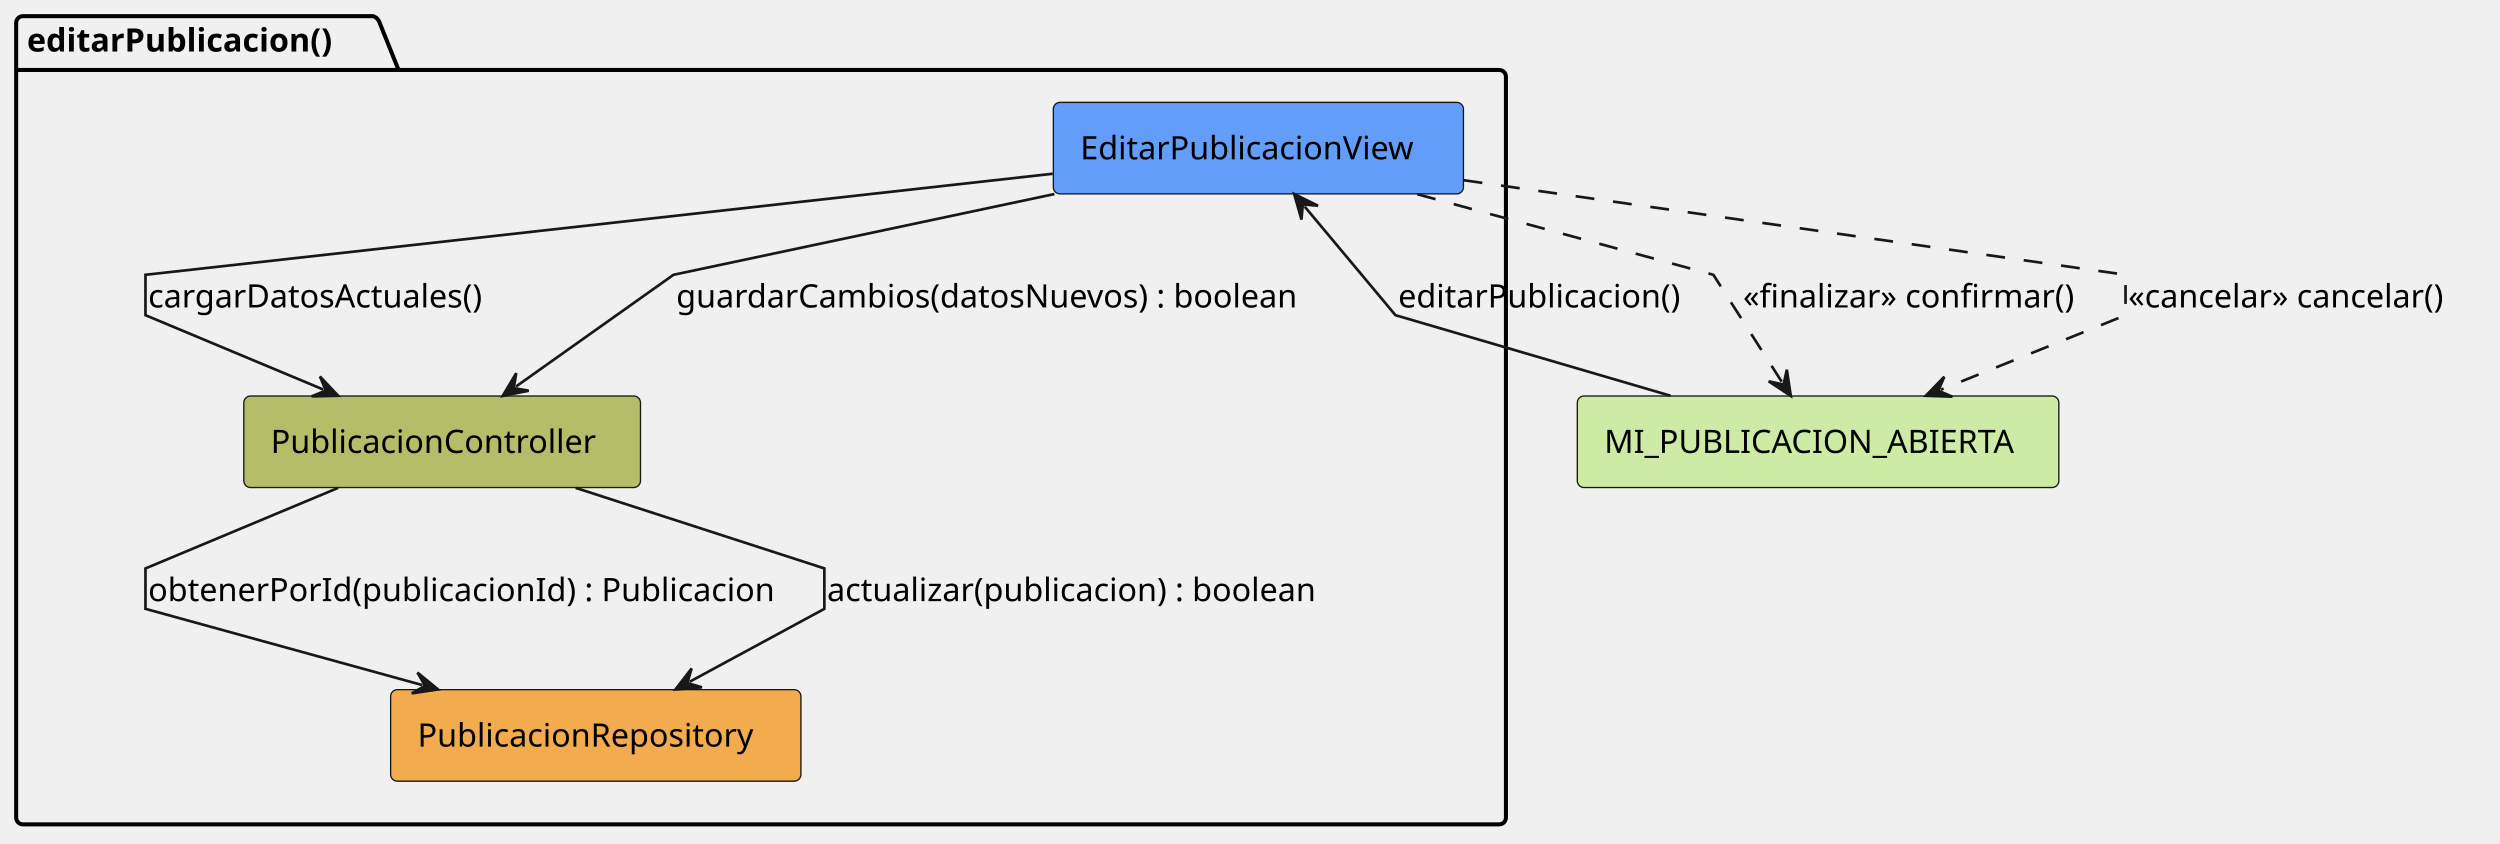
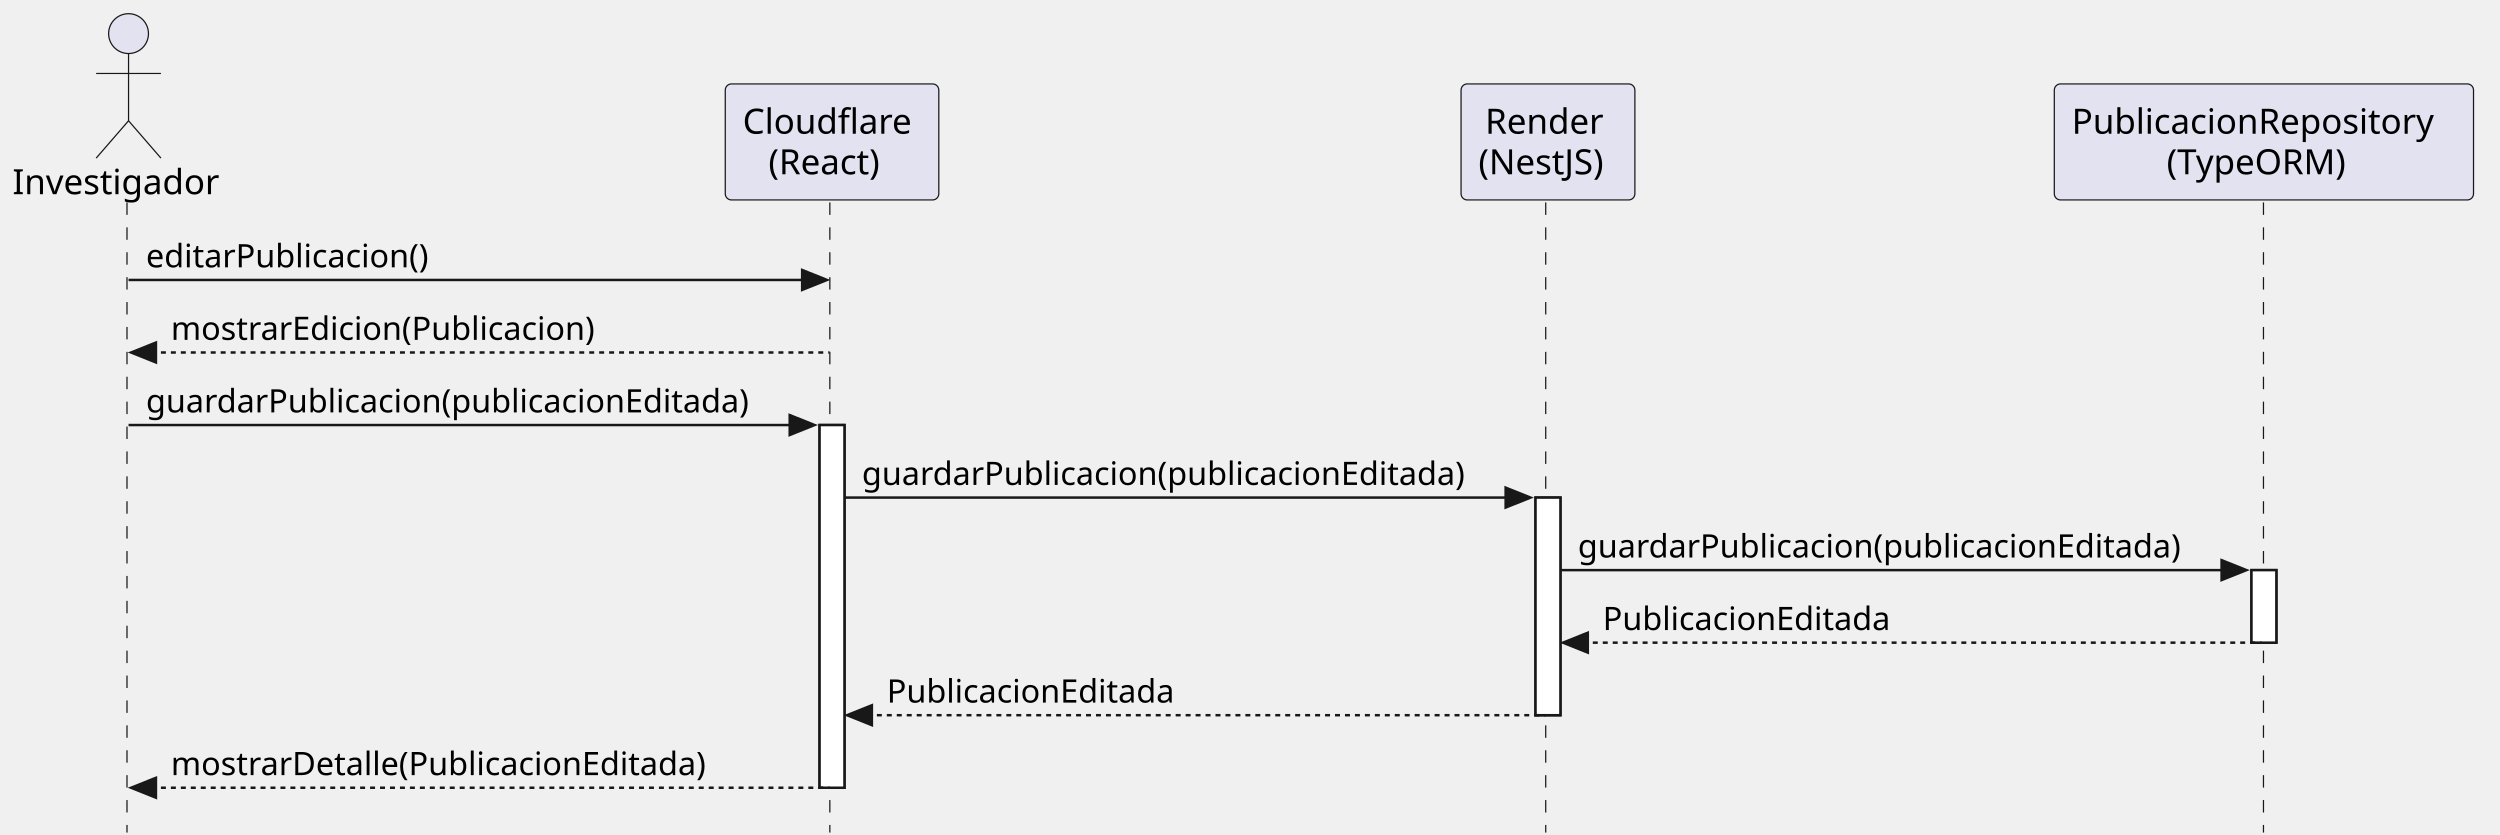
- <svg xmlns="http://www.w3.org/2000/svg" contentStyleType="text/css" data-diagram-type="DESCRIPTION" height="313px" preserveAspectRatio="none" style="width:928px;height:313px;background:#FFFFFF;" version="1.1" viewBox="0 0 928 313" width="928px" zoomAndPan="magnify">
+ <svg xmlns="http://www.w3.org/2000/svg" contentStyleType="text/css" data-diagram-type="SEQUENCE" height="335px" preserveAspectRatio="none" style="width:1004px;height:335px;background:#FFFFFF;" version="1.1" viewBox="0 0 1004 335" width="1004px" zoomAndPan="magnify">
  <defs />
  <g>
-     <g class="cluster" data-qualified-name="editarPublicacion" data-source-line="9" id="ent0003">
-       <path d="M8.5,6 L138.441,6 A3.75,3.75 0 0 1 140.941,8.5 L147.941,25.969 L556.5,25.969 A2.5,2.5 0 0 1 559,28.469 L559,303.5 A2.5,2.5 0 0 1 556.5,306 L8.5,306 A2.5,2.5 0 0 1 6,303.5 L6,8.5 A2.5,2.5 0 0 1 8.5,6" fill="none" style="stroke:#000000;stroke-width:1.5;" />
-       <line style="stroke:#000000;stroke-width:1.5;" x1="6" x2="147.941" y1="25.969" y2="25.969" />
-       <text fill="#000000" font-family="sans-serif" font-size="12" font-weight="bold" lengthAdjust="spacing" textLength="128.941" x="10" y="19.139">editarPublicacion()</text>
+     <g>
+       <rect fill="#FFFFFF" height="145.664" style="stroke:#181818;stroke-width:1;" width="10" x="329.144" y="170.695" />
    </g>
-     <g class="entity" data-qualified-name="editarPublicacion.EditarPublicacionView" data-source-line="10" id="ent0004">
-       <rect fill="#629EF9" height="33.969" rx="2.5" ry="2.5" style="stroke:#181818;stroke-width:0.5;" width="152.223" x="391" y="38" />
-       <text fill="#000000" font-family="sans-serif" font-size="12" lengthAdjust="spacing" textLength="132.223" x="401" y="59.139">EditarPublicacionView</text>
+     <g>
+       <rect fill="#FFFFFF" height="87.398" style="stroke:#181818;stroke-width:1;" width="10" x="616.665" y="199.828" />
    </g>
-     <g class="entity" data-qualified-name="editarPublicacion.PublicacionController" data-source-line="11" id="ent0005">
-       <rect fill="#B5BD68" height="33.969" rx="2.5" ry="2.5" style="stroke:#181818;stroke-width:0.5;" width="147.248" x="90.5" y="147" />
-       <text fill="#000000" font-family="sans-serif" font-size="12" lengthAdjust="spacing" textLength="127.248" x="100.5" y="168.139">PublicacionController</text>
+     <g>
+       <rect fill="#FFFFFF" height="29.133" style="stroke:#181818;stroke-width:1;" width="10" x="904.187" y="228.961" />
    </g>
-     <g class="entity" data-qualified-name="editarPublicacion.PublicacionRepository" data-source-line="12" id="ent0006">
-       <rect fill="#F2AC4E" height="33.969" rx="2.5" ry="2.5" style="stroke:#181818;stroke-width:0.5;" width="152.305" x="145" y="256" />
-       <text fill="#000000" font-family="sans-serif" font-size="12" lengthAdjust="spacing" textLength="132.305" x="155" y="277.139">PublicacionRepository</text>
+     <g class="participant-lifeline" data-entity-uid="part1" data-qualified-name="Investigador" data-source-line="5" id="part1-lifeline">
+       <g>
+         <rect fill="#000000" fill-opacity="0" height="253.062" width="8" x="47.623" y="81.297" />
+         <line style="stroke:#181818;stroke-width:0.5;stroke-dasharray:5,5;" x1="51" x2="51" y1="81.297" y2="334.359" />
+       </g>
    </g>
-     <g class="entity" data-qualified-name="MiPublicacionAbierta" data-source-line="7" id="ent0002">
-       <rect fill="#CDEBA5" height="33.969" rx="2.5" ry="2.5" style="stroke:#181818;stroke-width:0.5;" width="178.736" x="585.5" y="147" />
-       <text fill="#000000" font-family="sans-serif" font-size="12" lengthAdjust="spacing" textLength="158.736" x="595.5" y="168.139">MI_PUBLICACION_ABIERTA</text>
+     <g class="participant-lifeline" data-entity-uid="part2" data-qualified-name="View" data-source-line="6" id="part2-lifeline">
+       <g>
+         <rect fill="#000000" fill-opacity="0" height="253.062" width="8" x="330.144" y="81.297" />
+         <line style="stroke:#181818;stroke-width:0.5;stroke-dasharray:5,5;" x1="333.266" x2="333.266" y1="81.297" y2="334.359" />
+       </g>
    </g>
-     <g class="link" data-entity-1="ent0002" data-entity-2="ent0004" data-link-type="dependency" data-source-line="15" id="lnk7">
-       <path d="M620.09,146.91 C574.81,133.65 518,117 518,117 C518,117 499.359,94.703 484.249,76.633" fill="none" id="MiPublicacionAbierta-to-EditarPublicacionView" style="stroke:#181818;stroke-width:1;" />
-       <polygon fill="#181818" points="480.4,72.03,483.105,81.5,483.607,75.866,489.242,76.368,480.4,72.03" style="stroke:#181818;stroke-width:1;" />
-       <text fill="#000000" font-family="sans-serif" font-size="12" lengthAdjust="spacing" textLength="112.647" x="519" y="114.139">editarPublicacion()</text>
+     <g class="participant-lifeline" data-entity-uid="part3" data-qualified-name="Controller" data-source-line="7" id="part3-lifeline">
+       <g>
+         <rect fill="#000000" fill-opacity="0" height="253.062" width="8" x="617.665" y="81.297" />
+         <line style="stroke:#181818;stroke-width:0.5;stroke-dasharray:5,5;" x1="620.761" x2="620.761" y1="81.297" y2="334.359" />
+       </g>
    </g>
-     <g class="link" data-entity-1="ent0004" data-entity-2="ent0002" data-link-type="dependency" data-source-line="23" id="lnk12">
-       <path d="M526.11,72.09 C574.84,85.35 636,102 636,102 C636,102 649.969,123.844 661.519,141.915" fill="none" id="EditarPublicacionView-to-MiPublicacionAbierta" style="stroke:#181818;stroke-width:1;stroke-dasharray:7,7;" />
-       <polygon fill="#181818" points="664.75,146.97,663.273,137.232,662.057,142.757,656.533,141.541,664.75,146.97" style="stroke:#181818;stroke-width:1;" />
-       <text fill="#000000" font-family="sans-serif" font-size="12" lengthAdjust="spacing" textLength="133.647" x="647" y="114.139">«finalizar» confirmar()</text>
+     <g class="participant-lifeline" data-entity-uid="part4" data-qualified-name="Repo" data-source-line="8" id="part4-lifeline">
+       <g>
+         <rect fill="#000000" fill-opacity="0" height="253.062" width="8" x="905.187" y="81.297" />
+         <line style="stroke:#181818;stroke-width:0.5;stroke-dasharray:5,5;" x1="909.009" x2="909.009" y1="81.297" y2="334.359" />
+       </g>
    </g>
-     <g class="link" data-entity-1="ent0004" data-entity-2="ent0002" data-link-type="dependency" data-source-line="24" id="lnk13">
-       <path d="M543.31,66.9 C638.53,80.5 789,102 789,102 C789,102 789,117 789,117 C789,117 753.314,131.406 720.434,144.666" fill="none" id="EditarPublicacionView-to-MiPublicacionAbierta-1" style="stroke:#181818;stroke-width:1;stroke-dasharray:7,7;" />
-       <polygon fill="#181818" points="714.87,146.91,724.713,147.254,719.507,145.04,721.721,139.834,714.87,146.91" style="stroke:#181818;stroke-width:1;" />
-       <text fill="#000000" font-family="sans-serif" font-size="12" lengthAdjust="spacing" textLength="130.178" x="790" y="114.139">«cancelar» cancelar()</text>
+     <g class="participant participant-head" data-entity-uid="part1" data-qualified-name="Investigador" data-source-line="5" id="part1-head">
+       <text fill="#000000" font-family="sans-serif" font-size="14" lengthAdjust="spacing" textLength="87.247" x="5" y="77.995">Investigador</text>
+       <ellipse cx="51.623" cy="13.5" fill="#E2E2F0" rx="8" ry="8" style="stroke:#181818;stroke-width:0.5;" />
+       <path d="M51.623,21.5 L51.623,48.5 M38.623,29.5 L64.624,29.5 M51.623,48.5 L38.623,63.5 M51.623,48.5 L64.624,63.5" fill="none" style="stroke:#181818;stroke-width:0.5;" />
    </g>
-     <g class="link" data-entity-1="ent0004" data-entity-2="ent0005" data-link-type="dependency" data-source-line="17" id="lnk8">
-       <path d="M390.77,64.49 C271.43,77.78 54,102 54,102 C54,102 54,117 54,117 C54,117 88.274,131.336 119.994,144.596" fill="none" id="EditarPublicacionView-to-PublicacionController" style="stroke:#181818;stroke-width:1;" />
-       <polygon fill="#181818" points="125.53,146.91,118.769,139.748,120.917,144.982,115.684,147.129,125.53,146.91" style="stroke:#181818;stroke-width:1;" />
-       <text fill="#000000" font-family="sans-serif" font-size="12" lengthAdjust="spacing" textLength="134.484" x="55" y="114.139">cargarDatosActuales()</text>
+     <g class="participant participant-head" data-entity-uid="part2" data-qualified-name="View" data-source-line="6" id="part2-head">
+       <rect fill="#E2E2F0" height="46.594" rx="2.5" ry="2.5" style="stroke:#181818;stroke-width:0.5;" width="85.757" x="291.266" y="33.703" />
+       <text fill="#000000" font-family="sans-serif" font-size="14" lengthAdjust="spacing" textLength="71.757" x="298.266" y="53.698">Cloudflare</text>
+       <text fill="#000000" font-family="sans-serif" font-size="14" lengthAdjust="spacing" textLength="51.03" x="308.629" y="69.995">(React)</text>
    </g>
-     <g class="link" data-entity-1="ent0004" data-entity-2="ent0005" data-link-type="dependency" data-source-line="20" id="lnk10">
-       <path d="M391.41,72.02 C328.78,85.3 250,102 250,102 C250,102 216.974,125.429 191.494,143.499" fill="none" id="EditarPublicacionView-to-PublicacionController-1" style="stroke:#181818;stroke-width:1;" />
-       <polygon fill="#181818" points="186.6,146.97,196.255,145.026,190.679,144.078,191.627,138.501,186.6,146.97" style="stroke:#181818;stroke-width:1;" />
-       <text fill="#000000" font-family="sans-serif" font-size="12" lengthAdjust="spacing" textLength="246.322" x="251" y="114.139">guardarCambios(datosNuevos) : boolean</text>
+     <g class="participant participant-head" data-entity-uid="part3" data-qualified-name="Controller" data-source-line="7" id="part3-head">
+       <rect fill="#E2E2F0" height="46.594" rx="2.5" ry="2.5" style="stroke:#181818;stroke-width:0.5;" width="69.809" x="586.761" y="33.703" />
+       <text fill="#000000" font-family="sans-serif" font-size="14" lengthAdjust="spacing" textLength="50.47" x="596.431" y="53.698">Render</text>
+       <text fill="#000000" font-family="sans-serif" font-size="14" lengthAdjust="spacing" textLength="55.809" x="593.761" y="69.995">(NestJS)</text>
    </g>
-     <g class="link" data-entity-1="ent0005" data-entity-2="ent0006" data-link-type="dependency" data-source-line="18" id="lnk9">
-       <path d="M125.53,181.09 C93.81,194.35 54,211 54,211 C54,211 54,226 54,226 C54,226 108.645,241.057 156.805,254.317" fill="none" id="PublicacionController-to-PublicacionRepository" style="stroke:#181818;stroke-width:1;" />
-       <polygon fill="#181818" points="162.59,255.91,154.975,249.664,157.769,254.583,152.851,257.377,162.59,255.91" style="stroke:#181818;stroke-width:1;" />
-       <text fill="#000000" font-family="sans-serif" font-size="12" lengthAdjust="spacing" textLength="246.123" x="55" y="223.139">obtenerPorId(publicacionId) : Publicacion</text>
+     <g class="participant participant-head" data-entity-uid="part4" data-qualified-name="Repo" data-source-line="8" id="part4-head">
+       <rect fill="#E2E2F0" height="46.594" rx="2.5" ry="2.5" style="stroke:#181818;stroke-width:0.5;" width="168.356" x="825.009" y="33.703" />
+       <text fill="#000000" font-family="sans-serif" font-size="14" lengthAdjust="spacing" textLength="154.356" x="832.009" y="53.698">PublicacionRepository</text>
+       <text fill="#000000" font-family="sans-serif" font-size="14" lengthAdjust="spacing" textLength="78.087" x="870.143" y="69.995">(TypeORM)</text>
    </g>
-     <g class="link" data-entity-1="ent0005" data-entity-2="ent0006" data-link-type="dependency" data-source-line="21" id="lnk11">
-       <path d="M213.66,181.09 C254.61,194.35 306,211 306,211 C306,211 306,226 306,226 C306,226 280.517,239.795 256.007,253.055" fill="none" id="PublicacionController-to-PublicacionRepository-1" style="stroke:#181818;stroke-width:1;" />
-       <polygon fill="#181818" points="250.73,255.91,260.549,255.146,255.128,253.531,256.743,248.109,250.73,255.91" style="stroke:#181818;stroke-width:1;" />
-       <text fill="#000000" font-family="sans-serif" font-size="12" lengthAdjust="spacing" textLength="196.219" x="307" y="223.139">actualizar(publicacion) : boolean</text>
+     <g>
+       <rect fill="#FFFFFF" height="145.664" style="stroke:#181818;stroke-width:1;" width="10" x="329.144" y="170.695" />
+     </g>
+     <g>
+       <rect fill="#FFFFFF" height="87.398" style="stroke:#181818;stroke-width:1;" width="10" x="616.665" y="199.828" />
+     </g>
+     <g>
+       <rect fill="#FFFFFF" height="29.133" style="stroke:#181818;stroke-width:1;" width="10" x="904.187" y="228.961" />
+     </g>
+     <g class="message" data-entity-1="part1" data-entity-2="part2" data-source-line="11" id="msg1">
+       <polygon fill="#181818" points="322.144,108.43,332.144,112.43,322.144,116.43" style="stroke:#181818;stroke-width:1;stroke-linejoin:miter;stroke-miterlimit:10;" />
+       <line style="stroke:#181818;stroke-width:1;" x1="51.623" x2="328.144" y1="112.43" y2="112.43" />
+       <text fill="#000000" font-family="sans-serif" font-size="13" lengthAdjust="spacing" textLength="122.034" x="58.623" y="107.364">editarPublicacion()</text>
+     </g>
+     <g class="message" data-entity-1="part2" data-entity-2="part1" data-source-line="12" id="msg2">
+       <polygon fill="#181818" points="62.623,137.562,52.623,141.562,62.623,145.562" style="stroke:#181818;stroke-width:1;stroke-linejoin:miter;stroke-miterlimit:10;" />
+       <line style="stroke:#181818;stroke-width:1;stroke-dasharray:2,2;" x1="56.623" x2="333.144" y1="141.562" y2="141.562" />
+       <text fill="#000000" font-family="sans-serif" font-size="13" lengthAdjust="spacing" textLength="181.936" x="68.624" y="136.497">mostrarEdicion(Publicacion)</text>
+     </g>
+     <g class="message" data-entity-1="part1" data-entity-2="part2" data-source-line="15" id="msg3">
+       <polygon fill="#181818" points="317.144,166.695,327.144,170.695,317.144,174.695" style="stroke:#181818;stroke-width:1;stroke-linejoin:miter;stroke-miterlimit:10;" />
+       <line style="stroke:#181818;stroke-width:1;" x1="51.623" x2="323.144" y1="170.695" y2="170.695" />
+       <text fill="#000000" font-family="sans-serif" font-size="13" lengthAdjust="spacing" textLength="258.521" x="58.623" y="165.629">guardarPublicacion(publicacionEditada)</text>
+     </g>
+     <g class="message" data-entity-1="part2" data-entity-2="part3" data-source-line="18" id="msg4">
+       <polygon fill="#181818" points="604.665,195.828,614.665,199.828,604.665,203.828" style="stroke:#181818;stroke-width:1;stroke-linejoin:miter;stroke-miterlimit:10;" />
+       <line style="stroke:#181818;stroke-width:1;" x1="339.144" x2="610.665" y1="199.828" y2="199.828" />
+       <text fill="#000000" font-family="sans-serif" font-size="13" lengthAdjust="spacing" textLength="258.521" x="346.144" y="194.762">guardarPublicacion(publicacionEditada)</text>
+     </g>
+     <g class="message" data-entity-1="part3" data-entity-2="part4" data-source-line="21" id="msg5">
+       <polygon fill="#181818" points="892.187,224.961,902.187,228.961,892.187,232.961" style="stroke:#181818;stroke-width:1;stroke-linejoin:miter;stroke-miterlimit:10;" />
+       <line style="stroke:#181818;stroke-width:1;" x1="626.665" x2="898.187" y1="228.961" y2="228.961" />
+       <text fill="#000000" font-family="sans-serif" font-size="13" lengthAdjust="spacing" textLength="258.521" x="633.665" y="223.895">guardarPublicacion(publicacionEditada)</text>
+     </g>
+     <g class="message" data-entity-1="part4" data-entity-2="part3" data-source-line="24" id="msg6">
+       <polygon fill="#181818" points="637.665,254.094,627.665,258.094,637.665,262.094" style="stroke:#181818;stroke-width:1;stroke-linejoin:miter;stroke-miterlimit:10;" />
+       <line style="stroke:#181818;stroke-width:1;stroke-dasharray:2,2;" x1="631.665" x2="908.187" y1="258.094" y2="258.094" />
+       <text fill="#000000" font-family="sans-serif" font-size="13" lengthAdjust="spacing" textLength="122.98" x="643.665" y="253.028">PublicacionEditada</text>
+     </g>
+     <g class="message" data-entity-1="part3" data-entity-2="part2" data-source-line="27" id="msg7">
+       <polygon fill="#181818" points="350.144,283.227,340.144,287.227,350.144,291.227" style="stroke:#181818;stroke-width:1;stroke-linejoin:miter;stroke-miterlimit:10;" />
+       <line style="stroke:#181818;stroke-width:1;stroke-dasharray:2,2;" x1="344.144" x2="620.665" y1="287.227" y2="287.227" />
+       <text fill="#000000" font-family="sans-serif" font-size="13" lengthAdjust="spacing" textLength="122.98" x="356.144" y="282.161">PublicacionEditada</text>
+     </g>
+     <g class="message" data-entity-1="part2" data-entity-2="part1" data-source-line="30" id="msg8">
+       <polygon fill="#181818" points="62.623,312.359,52.623,316.359,62.623,320.359" style="stroke:#181818;stroke-width:1;stroke-linejoin:miter;stroke-miterlimit:10;" />
+       <line style="stroke:#181818;stroke-width:1;stroke-dasharray:2,2;" x1="56.623" x2="333.144" y1="316.359" y2="316.359" />
+       <text fill="#000000" font-family="sans-serif" font-size="13" lengthAdjust="spacing" textLength="230.56" x="68.624" y="311.293">mostrarDetalle(PublicacionEditada)</text>
    </g>
  </g>
</svg>
